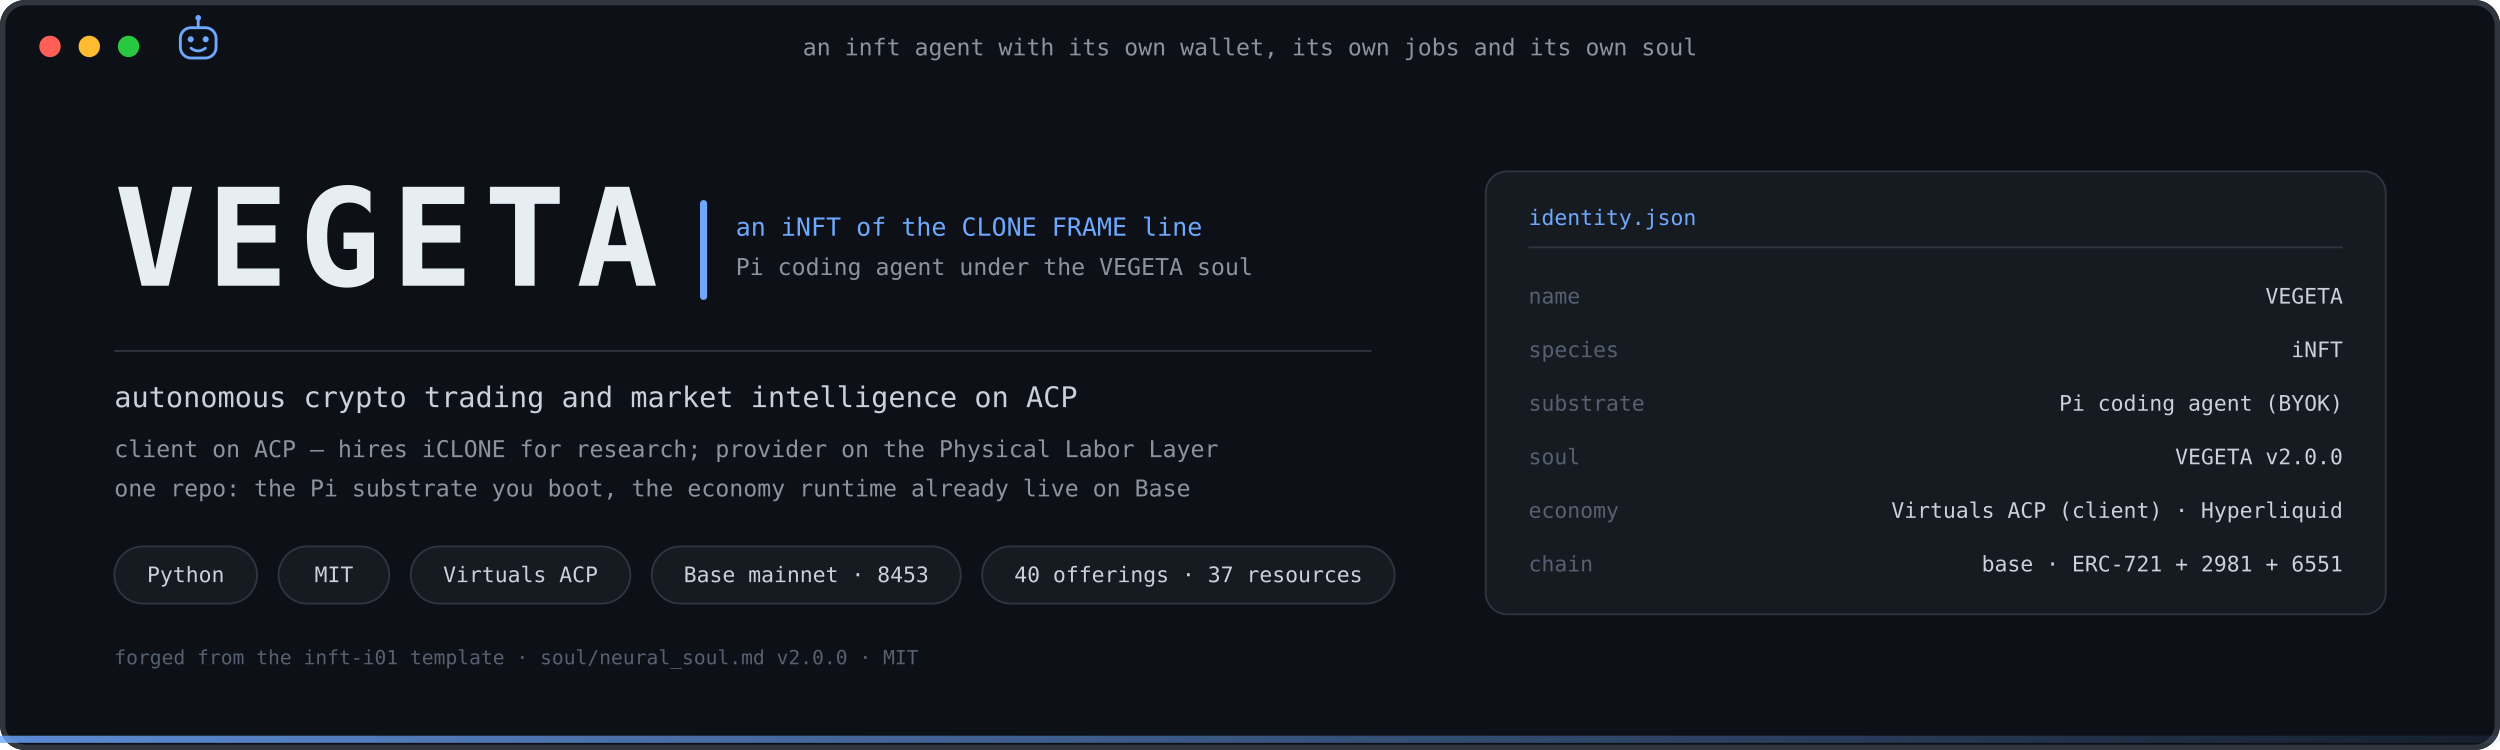
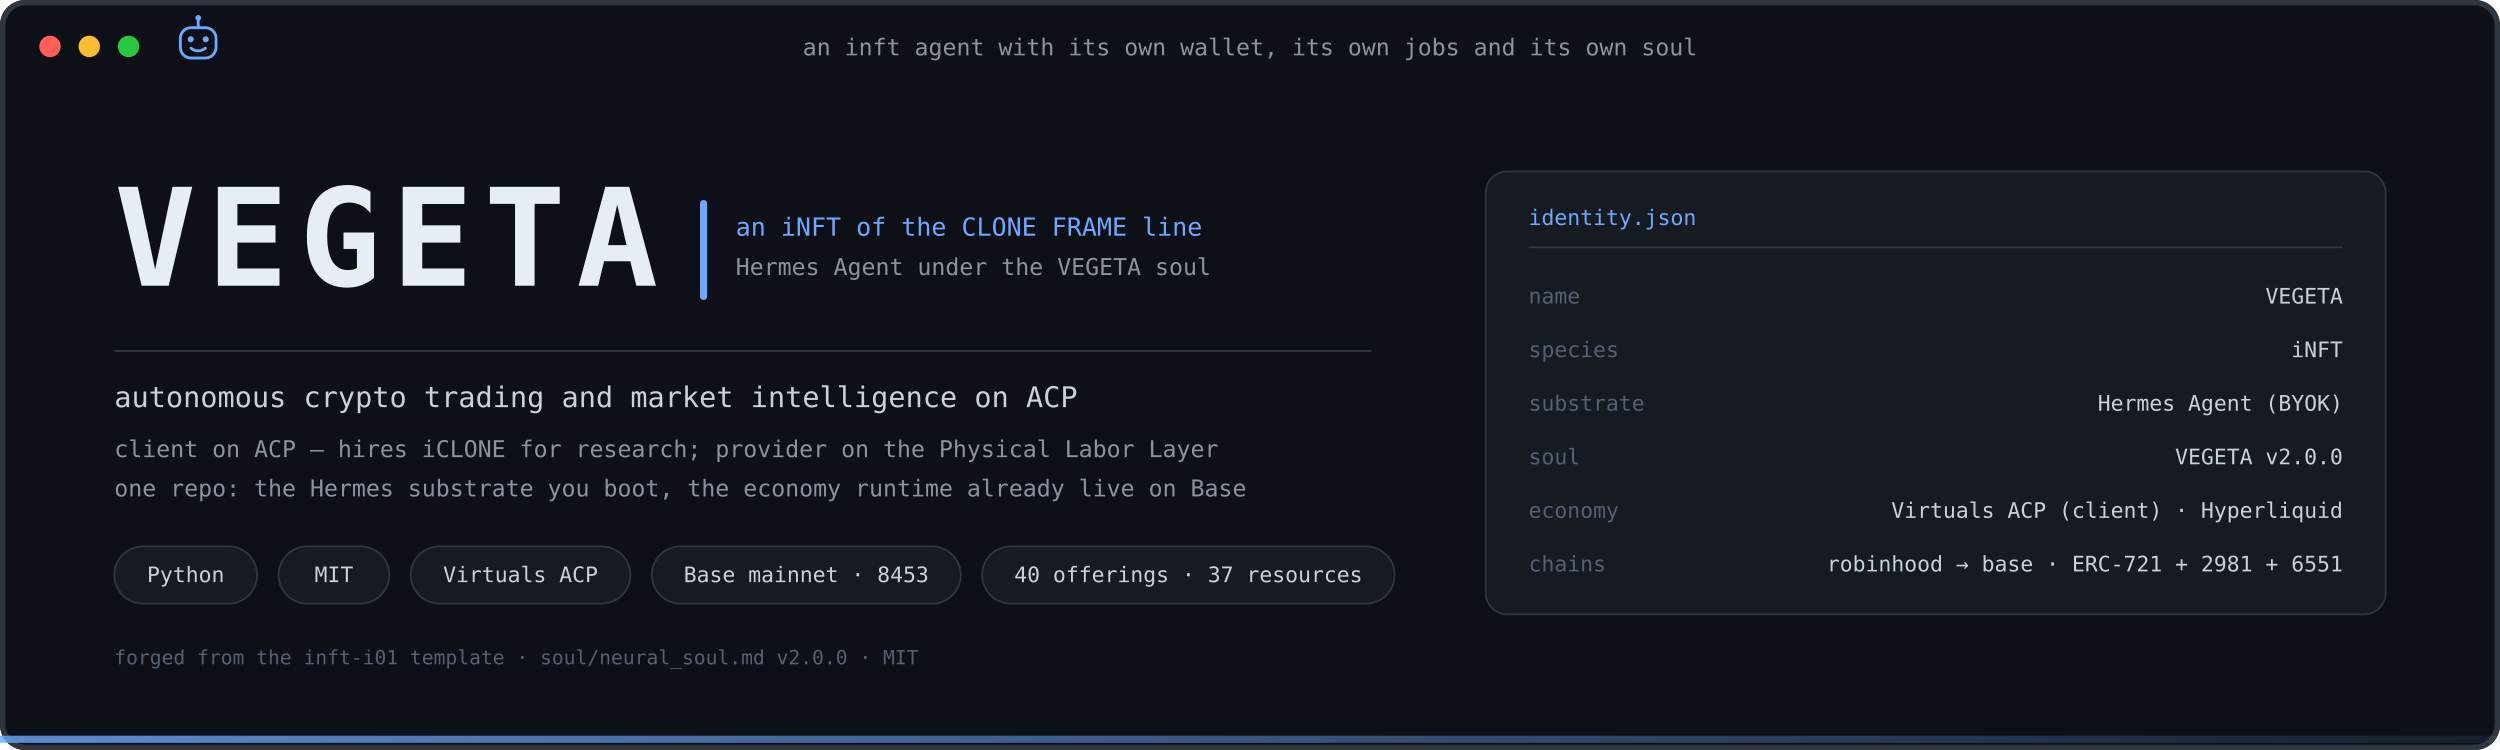
<svg xmlns="http://www.w3.org/2000/svg" viewBox="0 0 1400 420" font-family="ui-monospace, SFMono-Regular, Menlo, Consolas, monospace" font-size="14">
  <defs>
    <linearGradient id="accentline" x1="0" y1="0" x2="1" y2="0">
      <stop offset="0" stop-color="#6ea8ff" stop-opacity="0.9" />
      <stop offset="1" stop-color="#6ea8ff" stop-opacity="0.1" />
    </linearGradient>
  </defs>
  <rect width="1400" height="420" rx="14" fill="#0d1117" />
  <rect x="1.5" y="1.5" width="1397" height="417" rx="13" fill="none" stroke="#30363d" stroke-width="3" />
  <rect x="0" y="412" width="1400" height="4" fill="url(#accentline)" opacity="0.9" />
  <circle cx="28" cy="26" r="6" fill="#ff5f57" />
  <circle cx="50" cy="26" r="6" fill="#febc2e" />
  <circle cx="72" cy="26" r="6" fill="#28c840" />
  <g stroke="#6ea8ff" fill="none" stroke-width="1.6" stroke-linecap="round">
    <rect x="101" y="15.5" width="20" height="17" rx="6" />
    <line x1="111" y1="15.5" x2="111" y2="11.5" />
  </g>
  <circle cx="111" cy="10" r="1.6" fill="#6ea8ff" />
  <circle cx="106.8" cy="22" r="1.7" fill="#6ea8ff" />
  <circle cx="115.2" cy="22" r="1.7" fill="#6ea8ff" />
  <path d="M107 27 Q111 30 115 27" stroke="#6ea8ff" stroke-width="1.6" fill="none" stroke-linecap="round" />
  <text x="700" y="31" text-anchor="middle" font-size="13" fill="#8b949e">an inft agent with its own wallet, its own jobs and its own soul</text>
  <text x="64" y="160" font-size="76" font-weight="700" letter-spacing="6" fill="#e6edf3">VEGETA</text>
  <rect x="392" y="112" width="4" height="56" rx="2" fill="#6ea8ff" />
  <text x="412" y="132" font-size="14" fill="#6ea8ff">an iNFT of the CLONE FRAME line</text>
-   <text x="412" y="154" font-size="13" fill="#8b949e">Pi coding agent under the VEGETA soul</text>
+   <text x="412" y="154" font-size="13" fill="#8b949e">Hermes Agent under the VEGETA soul</text>
  <rect x="64" y="196" width="704" height="1" fill="#30363d" />
  <text x="64" y="228" font-size="16" fill="#c9d1d9">autonomous crypto trading and market intelligence on ACP</text>
  <text x="64" y="256" font-size="13" fill="#8b949e">client on ACP — hires iCLONE for research; provider on the Physical Labor Layer</text>
-   <text x="64" y="278" font-size="13" fill="#8b949e">one repo: the Pi substrate you boot, the economy runtime already live on Base</text>
+   <text x="64" y="278" font-size="13" fill="#8b949e">one repo: the Hermes substrate you boot, the economy runtime already live on Base</text>
  <rect x="64" y="306" width="80" height="32" rx="16" fill="#161b22" stroke="#30363d" />
  <text x="104" y="326" text-anchor="middle" font-size="12" fill="#c9d1d9">Python</text>
  <rect x="156" y="306" width="62" height="32" rx="16" fill="#161b22" stroke="#30363d" />
  <text x="187" y="326" text-anchor="middle" font-size="12" fill="#c9d1d9">MIT</text>
  <rect x="230" y="306" width="123" height="32" rx="16" fill="#161b22" stroke="#30363d" />
  <text x="291.5" y="326" text-anchor="middle" font-size="12" fill="#c9d1d9">Virtuals ACP</text>
  <rect x="365" y="306" width="173" height="32" rx="16" fill="#161b22" stroke="#30363d" />
  <text x="451.5" y="326" text-anchor="middle" font-size="12" fill="#c9d1d9">Base mainnet · 8453</text>
  <rect x="550" y="306" width="231" height="32" rx="16" fill="#161b22" stroke="#30363d" />
  <text x="665.5" y="326" text-anchor="middle" font-size="12" fill="#c9d1d9">40 offerings · 37 resources</text>
  <text x="64" y="372" font-size="11" fill="#566070">forged from the inft-i01 template · soul/neural_soul.md v2.0.0 · MIT</text>
  <rect x="832" y="96" width="504" height="248" rx="12" fill="#161b22" stroke="#30363d" />
  <text x="856" y="126" font-size="12" fill="#6ea8ff">identity.json</text>
  <rect x="856" y="138" width="456" height="1" fill="#30363d" />
  <text x="856" y="170" font-size="12" fill="#566070">name</text>
  <text x="1312" y="170" text-anchor="end" font-size="12" fill="#c9d1d9">VEGETA</text>
  <text x="856" y="200" font-size="12" fill="#566070">species</text>
  <text x="1312" y="200" text-anchor="end" font-size="12" fill="#c9d1d9">iNFT</text>
  <text x="856" y="230" font-size="12" fill="#566070">substrate</text>
-   <text x="1312" y="230" text-anchor="end" font-size="12" fill="#c9d1d9">Pi coding agent (BYOK)</text>
+   <text x="1312" y="230" text-anchor="end" font-size="12" fill="#c9d1d9">Hermes Agent (BYOK)</text>
  <text x="856" y="260" font-size="12" fill="#566070">soul</text>
  <text x="1312" y="260" text-anchor="end" font-size="12" fill="#c9d1d9">VEGETA v2.0.0</text>
  <text x="856" y="290" font-size="12" fill="#566070">economy</text>
  <text x="1312" y="290" text-anchor="end" font-size="12" fill="#c9d1d9">Virtuals ACP (client) · Hyperliquid</text>
-   <text x="856" y="320" font-size="12" fill="#566070">chain</text>
-   <text x="1312" y="320" text-anchor="end" font-size="12" fill="#c9d1d9">base · ERC-721 + 2981 + 6551</text>
+   <text x="856" y="320" font-size="12" fill="#566070">chains</text>
+   <text x="1312" y="320" text-anchor="end" font-size="12" fill="#c9d1d9">robinhood → base · ERC-721 + 2981 + 6551</text>
</svg>
